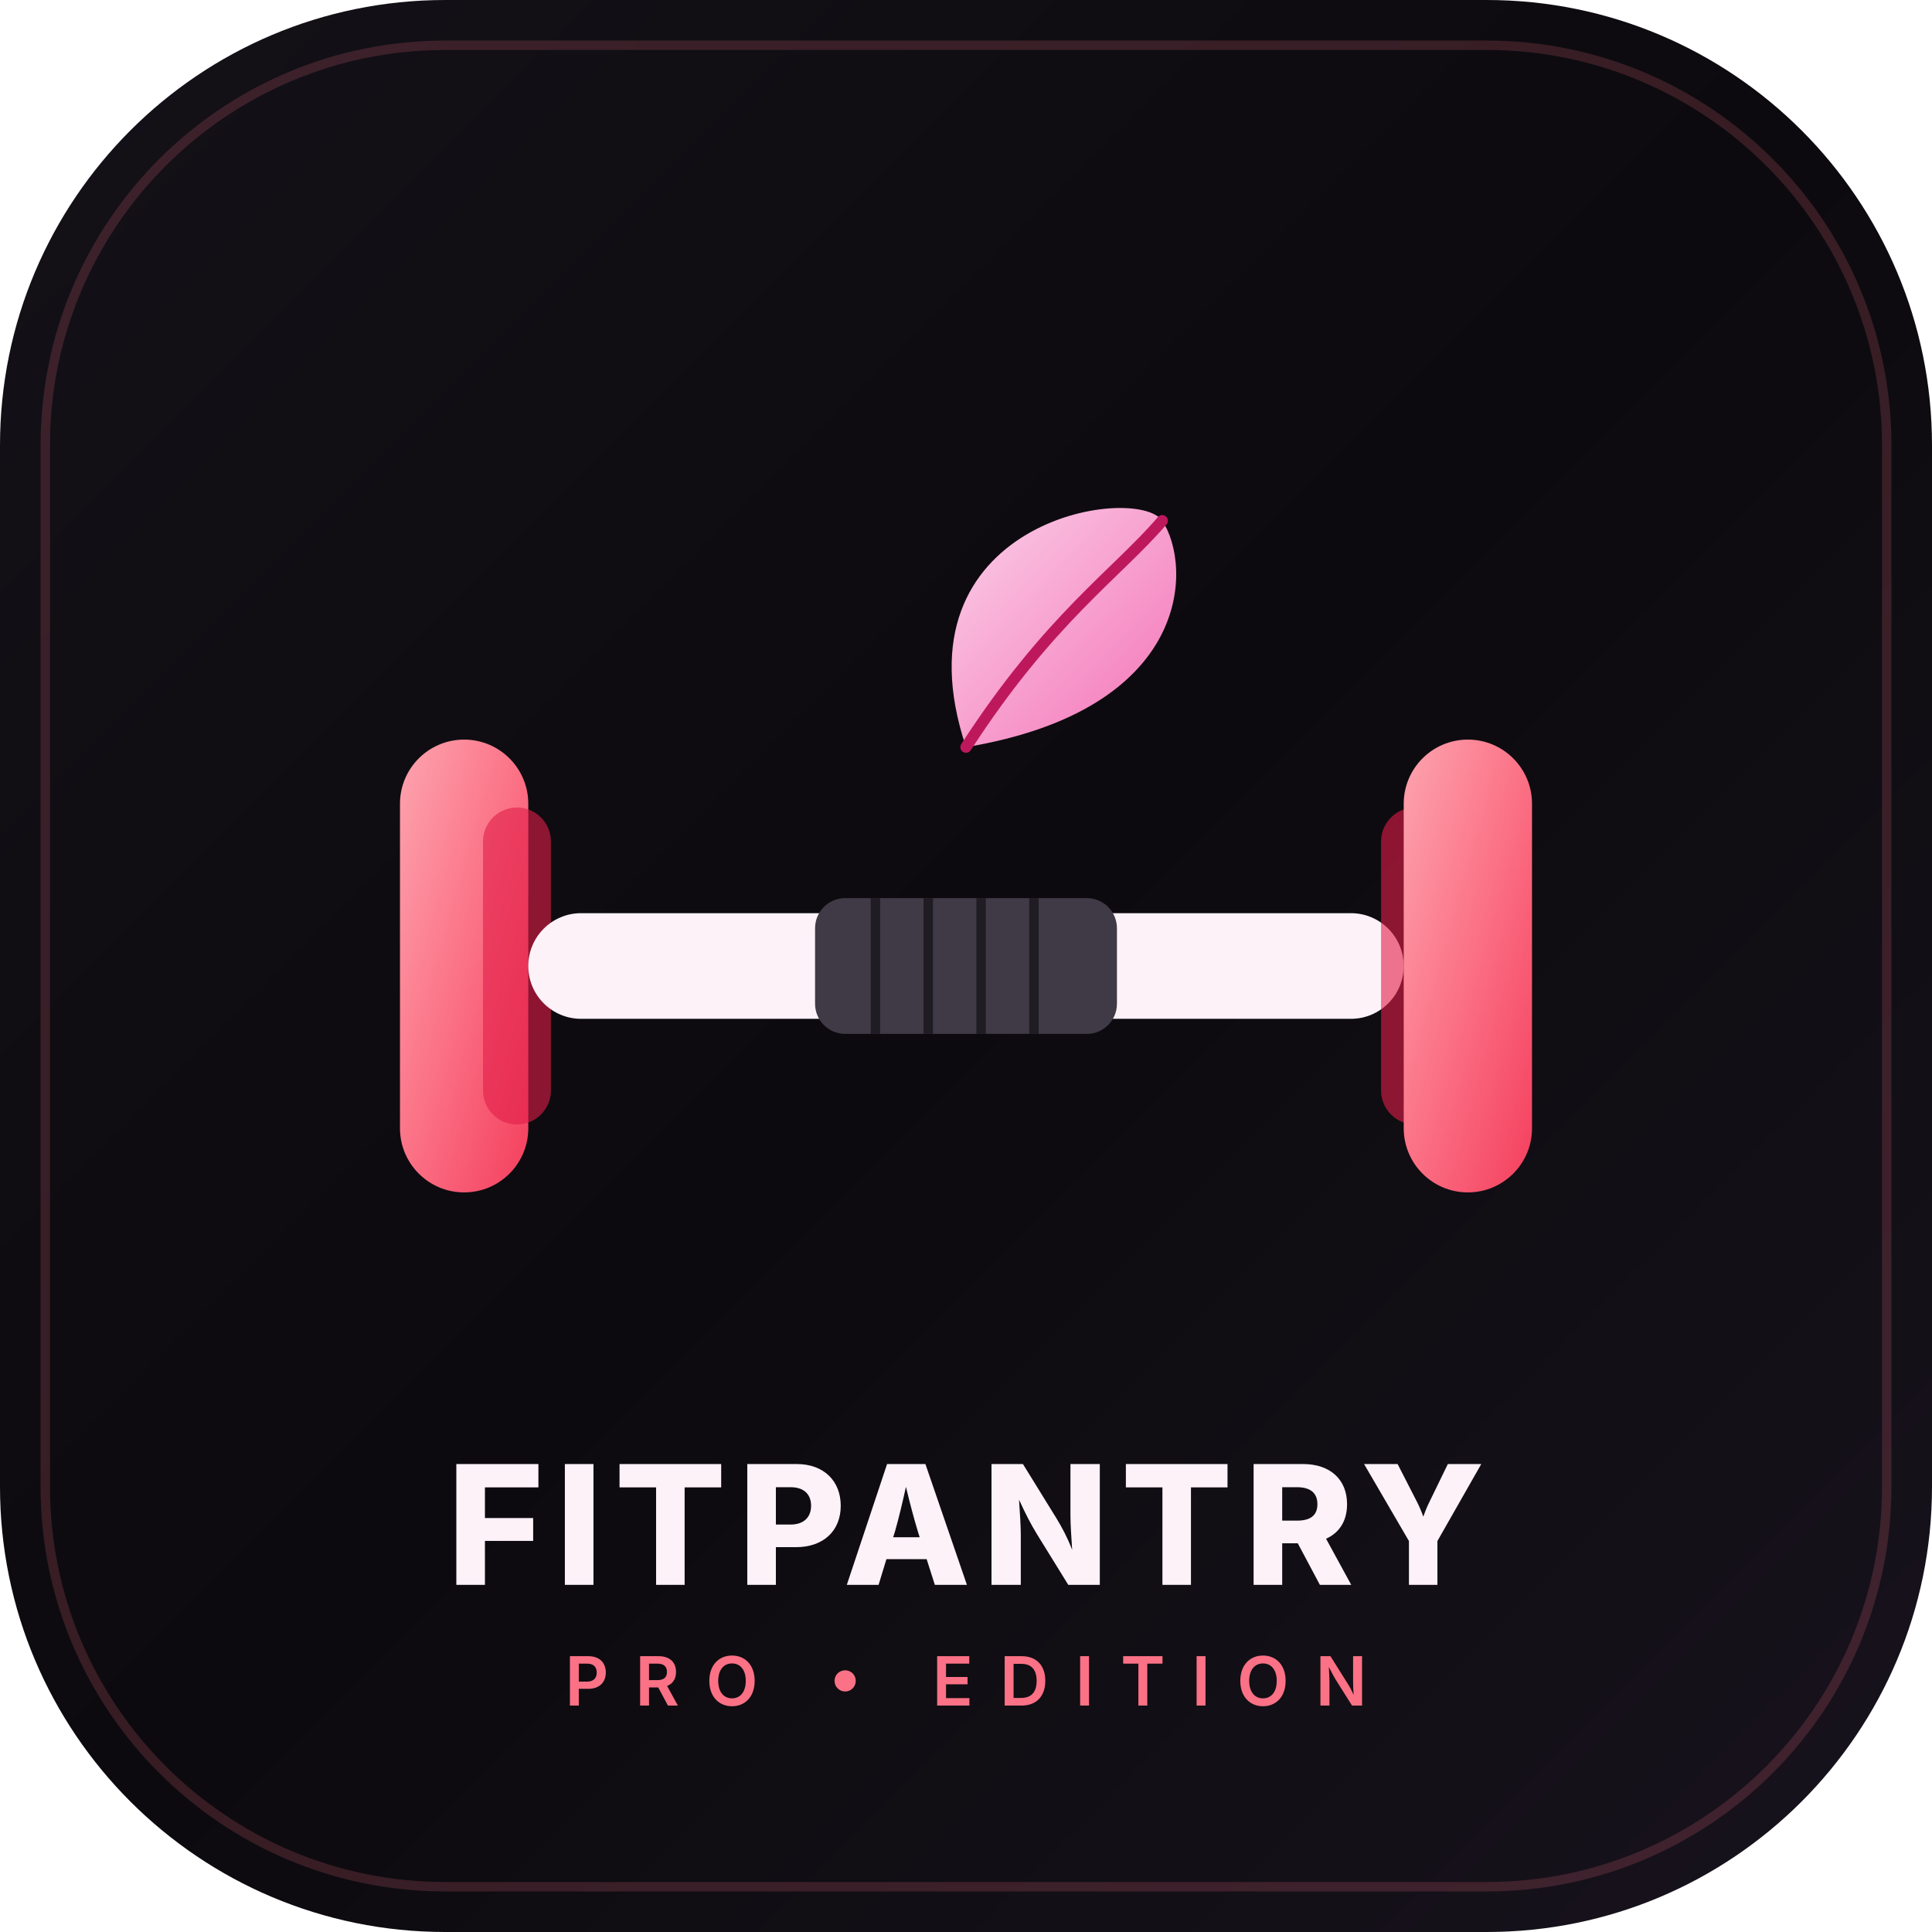
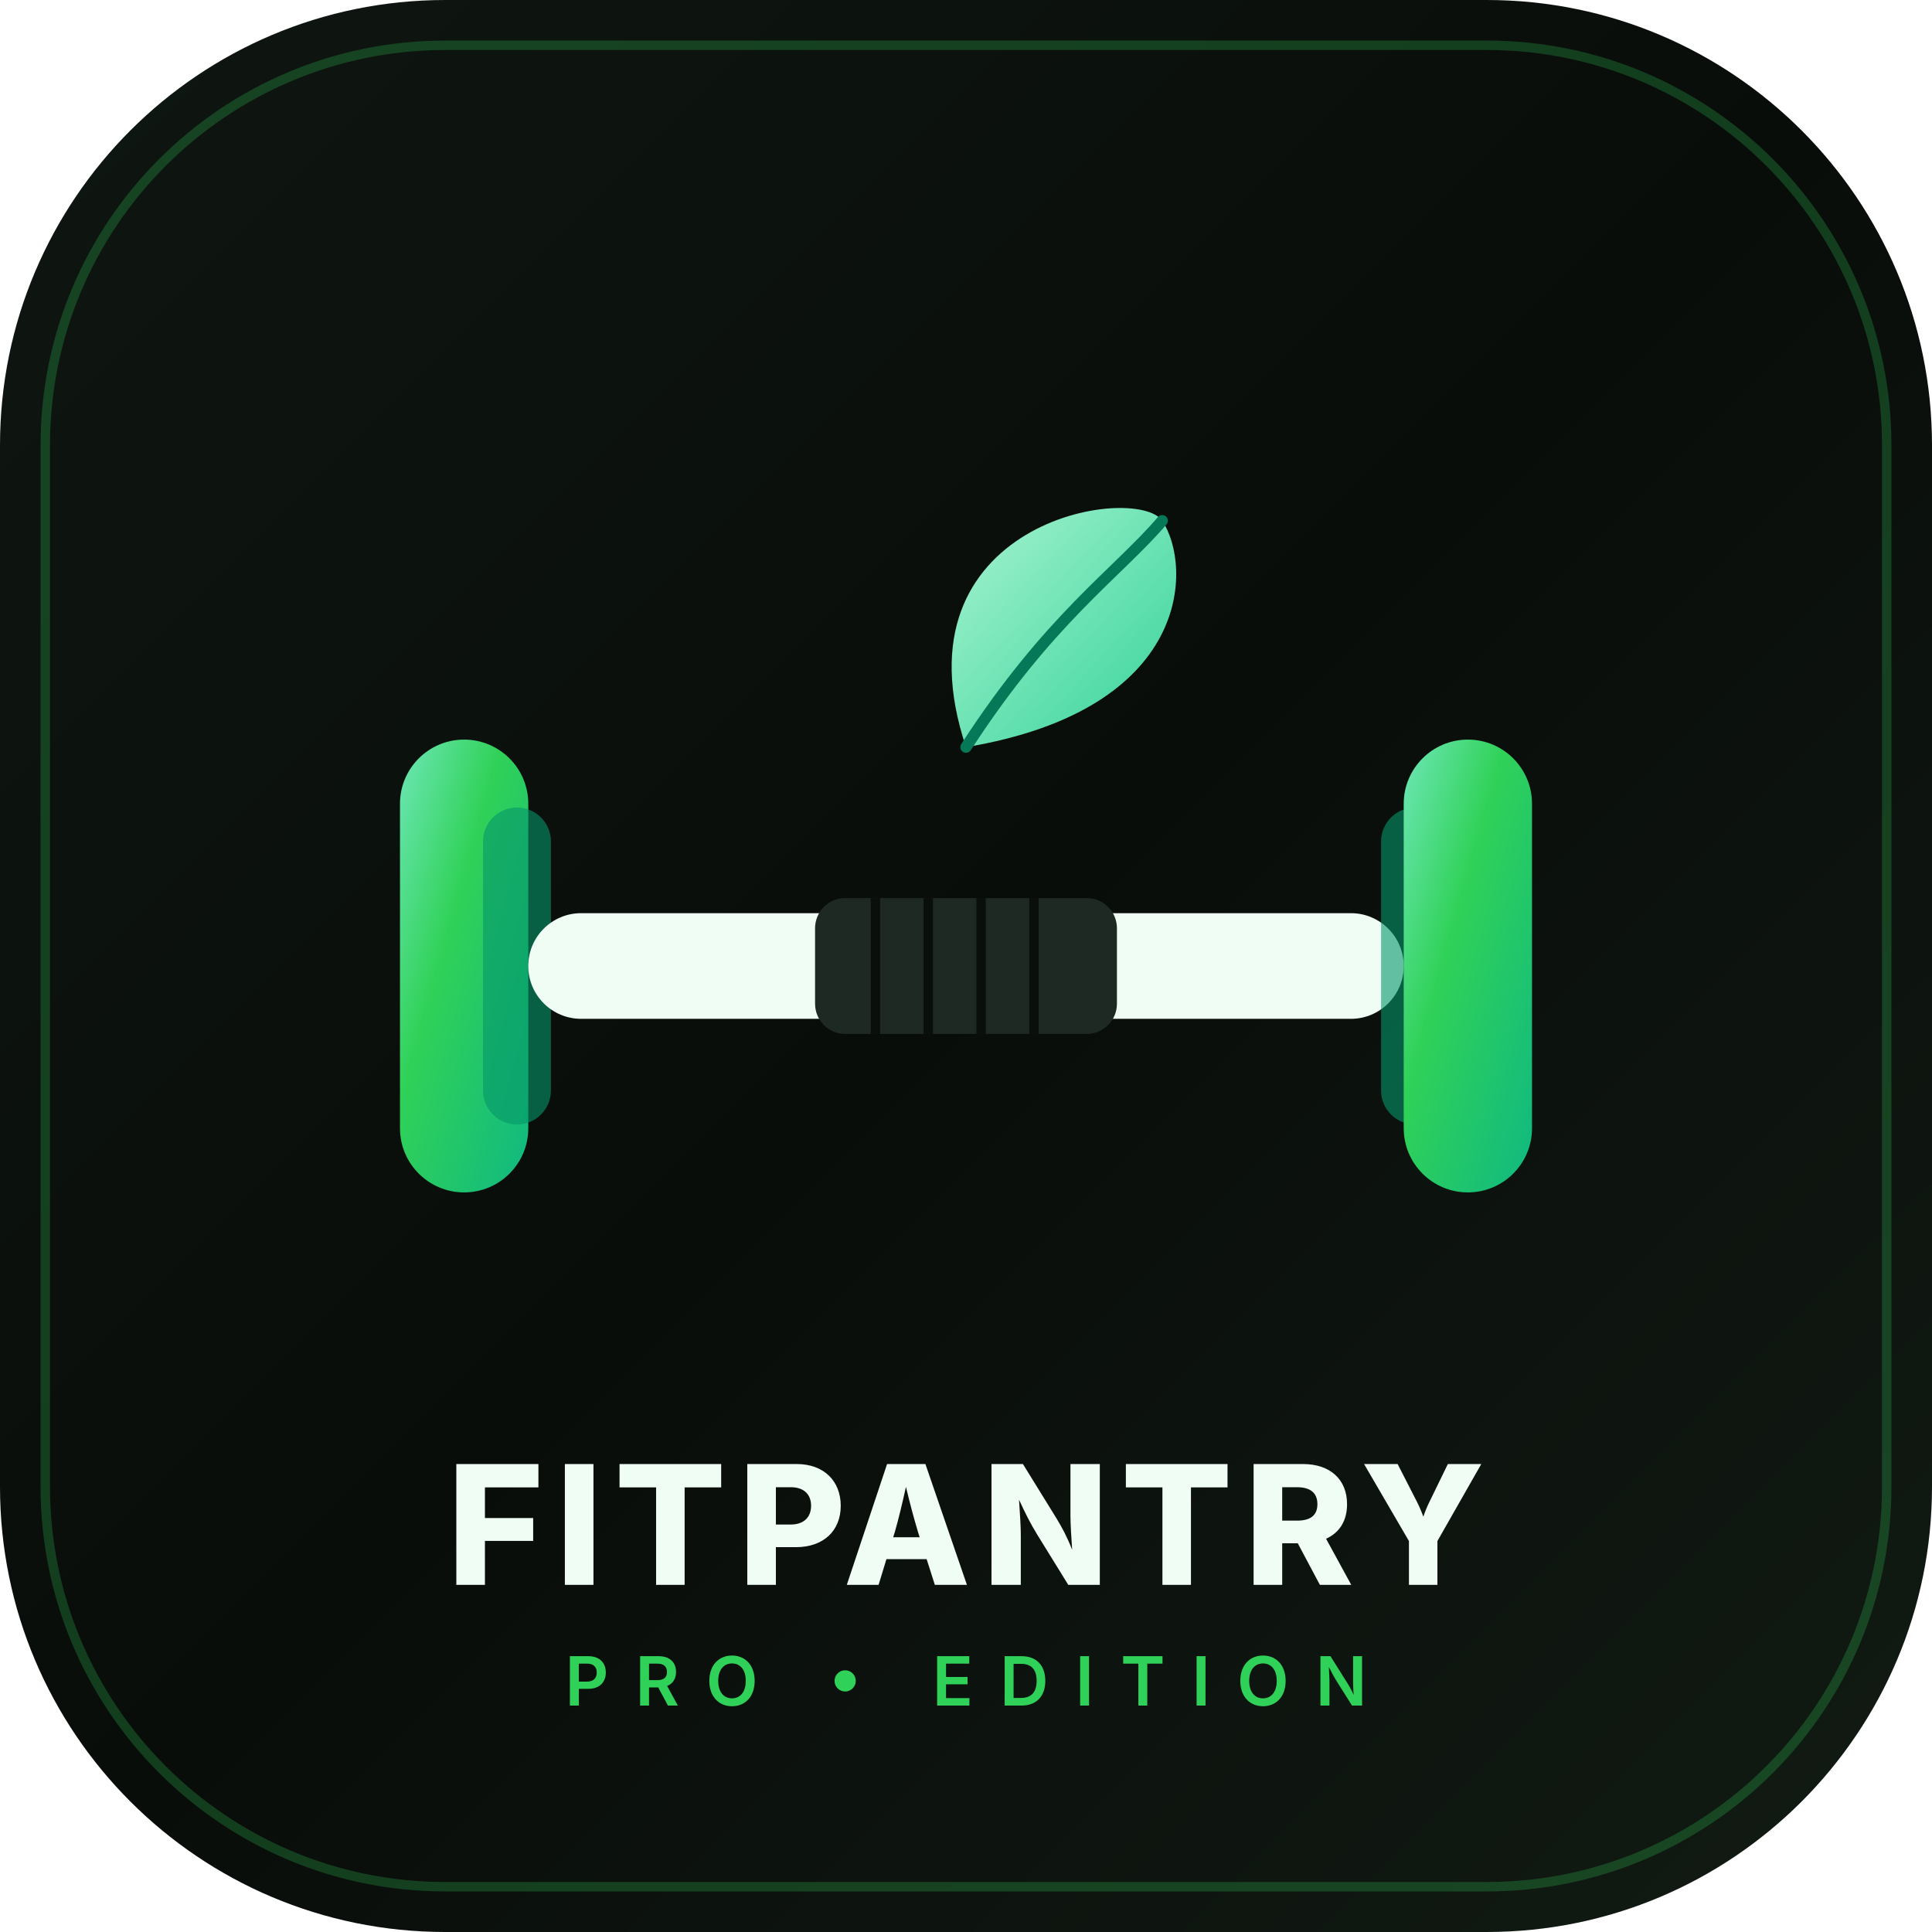
<svg xmlns="http://www.w3.org/2000/svg" viewBox="0 0 512 512" width="512" height="512">
  <defs>
    <linearGradient id="bgGrad" x1="0%" y1="0%" x2="100%" y2="100%">
-       <stop offset="0%" stop-color="#141118" />
-       <stop offset="50%" stop-color="#0c0a0e" />
-       <stop offset="100%" stop-color="#18131d" />
+       <stop offset="0%" stop-color="#0f1712" />
+       <stop offset="50%" stop-color="#090d0a" />
+       <stop offset="100%" stop-color="#121b14" />
    </linearGradient>
-     <linearGradient id="roseGrad" x1="0%" y1="0%" x2="100%" y2="100%">
-       <stop offset="0%" stop-color="#fda4af" />
-       <stop offset="50%" stop-color="#fb7185" />
-       <stop offset="100%" stop-color="#f43f5e" />
+     <linearGradient id="greenGrad" x1="0%" y1="0%" x2="100%" y2="100%">
+       <stop offset="0%" stop-color="#6ee7b7" />
+       <stop offset="40%" stop-color="#30d158" />
+       <stop offset="100%" stop-color="#10b981" />
    </linearGradient>
-     <linearGradient id="softBlush" x1="0%" y1="0%" x2="100%" y2="100%">
-       <stop offset="0%" stop-color="#fbcfe8" />
-       <stop offset="100%" stop-color="#f472b6" />
+     <linearGradient id="softGreen" x1="0%" y1="0%" x2="100%" y2="100%">
+       <stop offset="0%" stop-color="#a7f3d0" />
+       <stop offset="100%" stop-color="#34d399" />
    </linearGradient>
  </defs>
  <rect width="512" height="512" rx="118" fill="url(#bgGrad)" />
-   <rect x="12" y="12" width="488" height="488" rx="106" fill="none" stroke="rgba(251, 113, 133, 0.18)" stroke-width="2.5" />
+   <rect x="12" y="12" width="488" height="488" rx="106" fill="none" stroke="rgba(48, 209, 88, 0.25)" stroke-width="2.5" />
  <g transform="translate(106, 126)">
-     <rect x="0" y="70" width="34" height="120" rx="17" fill="url(#roseGrad)" />
-     <rect x="22" y="88" width="18" height="84" rx="9" fill="#e11d48" opacity="0.6" />
-     <rect x="34" y="116" width="232" height="28" rx="14" fill="#fdf2f8" />
-     <rect x="110" y="112" width="80" height="36" rx="8" fill="#3f3a46" />
-     <line x1="126" y1="112" x2="126" y2="148" stroke="#1f1c24" stroke-width="2.5" />
-     <line x1="140" y1="112" x2="140" y2="148" stroke="#1f1c24" stroke-width="2.5" />
-     <line x1="154" y1="112" x2="154" y2="148" stroke="#1f1c24" stroke-width="2.5" />
-     <line x1="168" y1="112" x2="168" y2="148" stroke="#1f1c24" stroke-width="2.5" />
-     <rect x="260" y="88" width="18" height="84" rx="9" fill="#e11d48" opacity="0.6" />
-     <rect x="266" y="70" width="34" height="120" rx="17" fill="url(#roseGrad)" />
-     <path d="M150 72 C 130 12, 195 2, 202 12 C 210 24, 210 62, 150 72 Z" fill="url(#softBlush)" />
-     <path d="M150 72 C 172 38, 190 26, 202 12" stroke="#be185d" stroke-width="3" fill="none" stroke-linecap="round" />
+     <rect x="0" y="70" width="34" height="120" rx="17" fill="url(#greenGrad)" />
+     <rect x="22" y="88" width="18" height="84" rx="9" fill="#059669" opacity="0.6" />
+     <rect x="34" y="116" width="232" height="28" rx="14" fill="#f0fdf4" />
+     <rect x="110" y="112" width="80" height="36" rx="8" fill="#1f2923" />
+     <line x1="126" y1="112" x2="126" y2="148" stroke="#0a0f0c" stroke-width="2.5" />
+     <line x1="140" y1="112" x2="140" y2="148" stroke="#0a0f0c" stroke-width="2.5" />
+     <line x1="154" y1="112" x2="154" y2="148" stroke="#0a0f0c" stroke-width="2.5" />
+     <line x1="168" y1="112" x2="168" y2="148" stroke="#0a0f0c" stroke-width="2.5" />
+     <rect x="260" y="88" width="18" height="84" rx="9" fill="#059669" opacity="0.6" />
+     <rect x="266" y="70" width="34" height="120" rx="17" fill="url(#greenGrad)" />
+     <path d="M150 72 C 130 12, 195 2, 202 12 C 210 24, 210 62, 150 72 Z" fill="url(#softGreen)" />
+     <path d="M150 72 C 172 38, 190 26, 202 12" stroke="#047857" stroke-width="3" fill="none" stroke-linecap="round" />
  </g>
-   <text x="256" y="420" text-anchor="middle" fill="#fdf2f8" font-family="-apple-system, BlinkMacSystemFont, 'SF Pro Display', 'Inter', sans-serif" font-weight="800" font-size="44" letter-spacing="3">FITPANTRY</text>
-   <text x="256" y="452" text-anchor="middle" fill="#fb7185" font-family="-apple-system, BlinkMacSystemFont, 'SF Pro Text', 'Inter', sans-serif" font-weight="600" font-size="18" letter-spacing="7">PRO • EDITION</text>
+   <text x="256" y="420" text-anchor="middle" fill="#f0fdf4" font-family="-apple-system, BlinkMacSystemFont, 'SF Pro Display', 'Inter', sans-serif" font-weight="800" font-size="44" letter-spacing="3">FITPANTRY</text>
+   <text x="256" y="452" text-anchor="middle" fill="#30d158" font-family="-apple-system, BlinkMacSystemFont, 'SF Pro Text', 'Inter', sans-serif" font-weight="600" font-size="18" letter-spacing="7">PRO • EDITION</text>
</svg>
